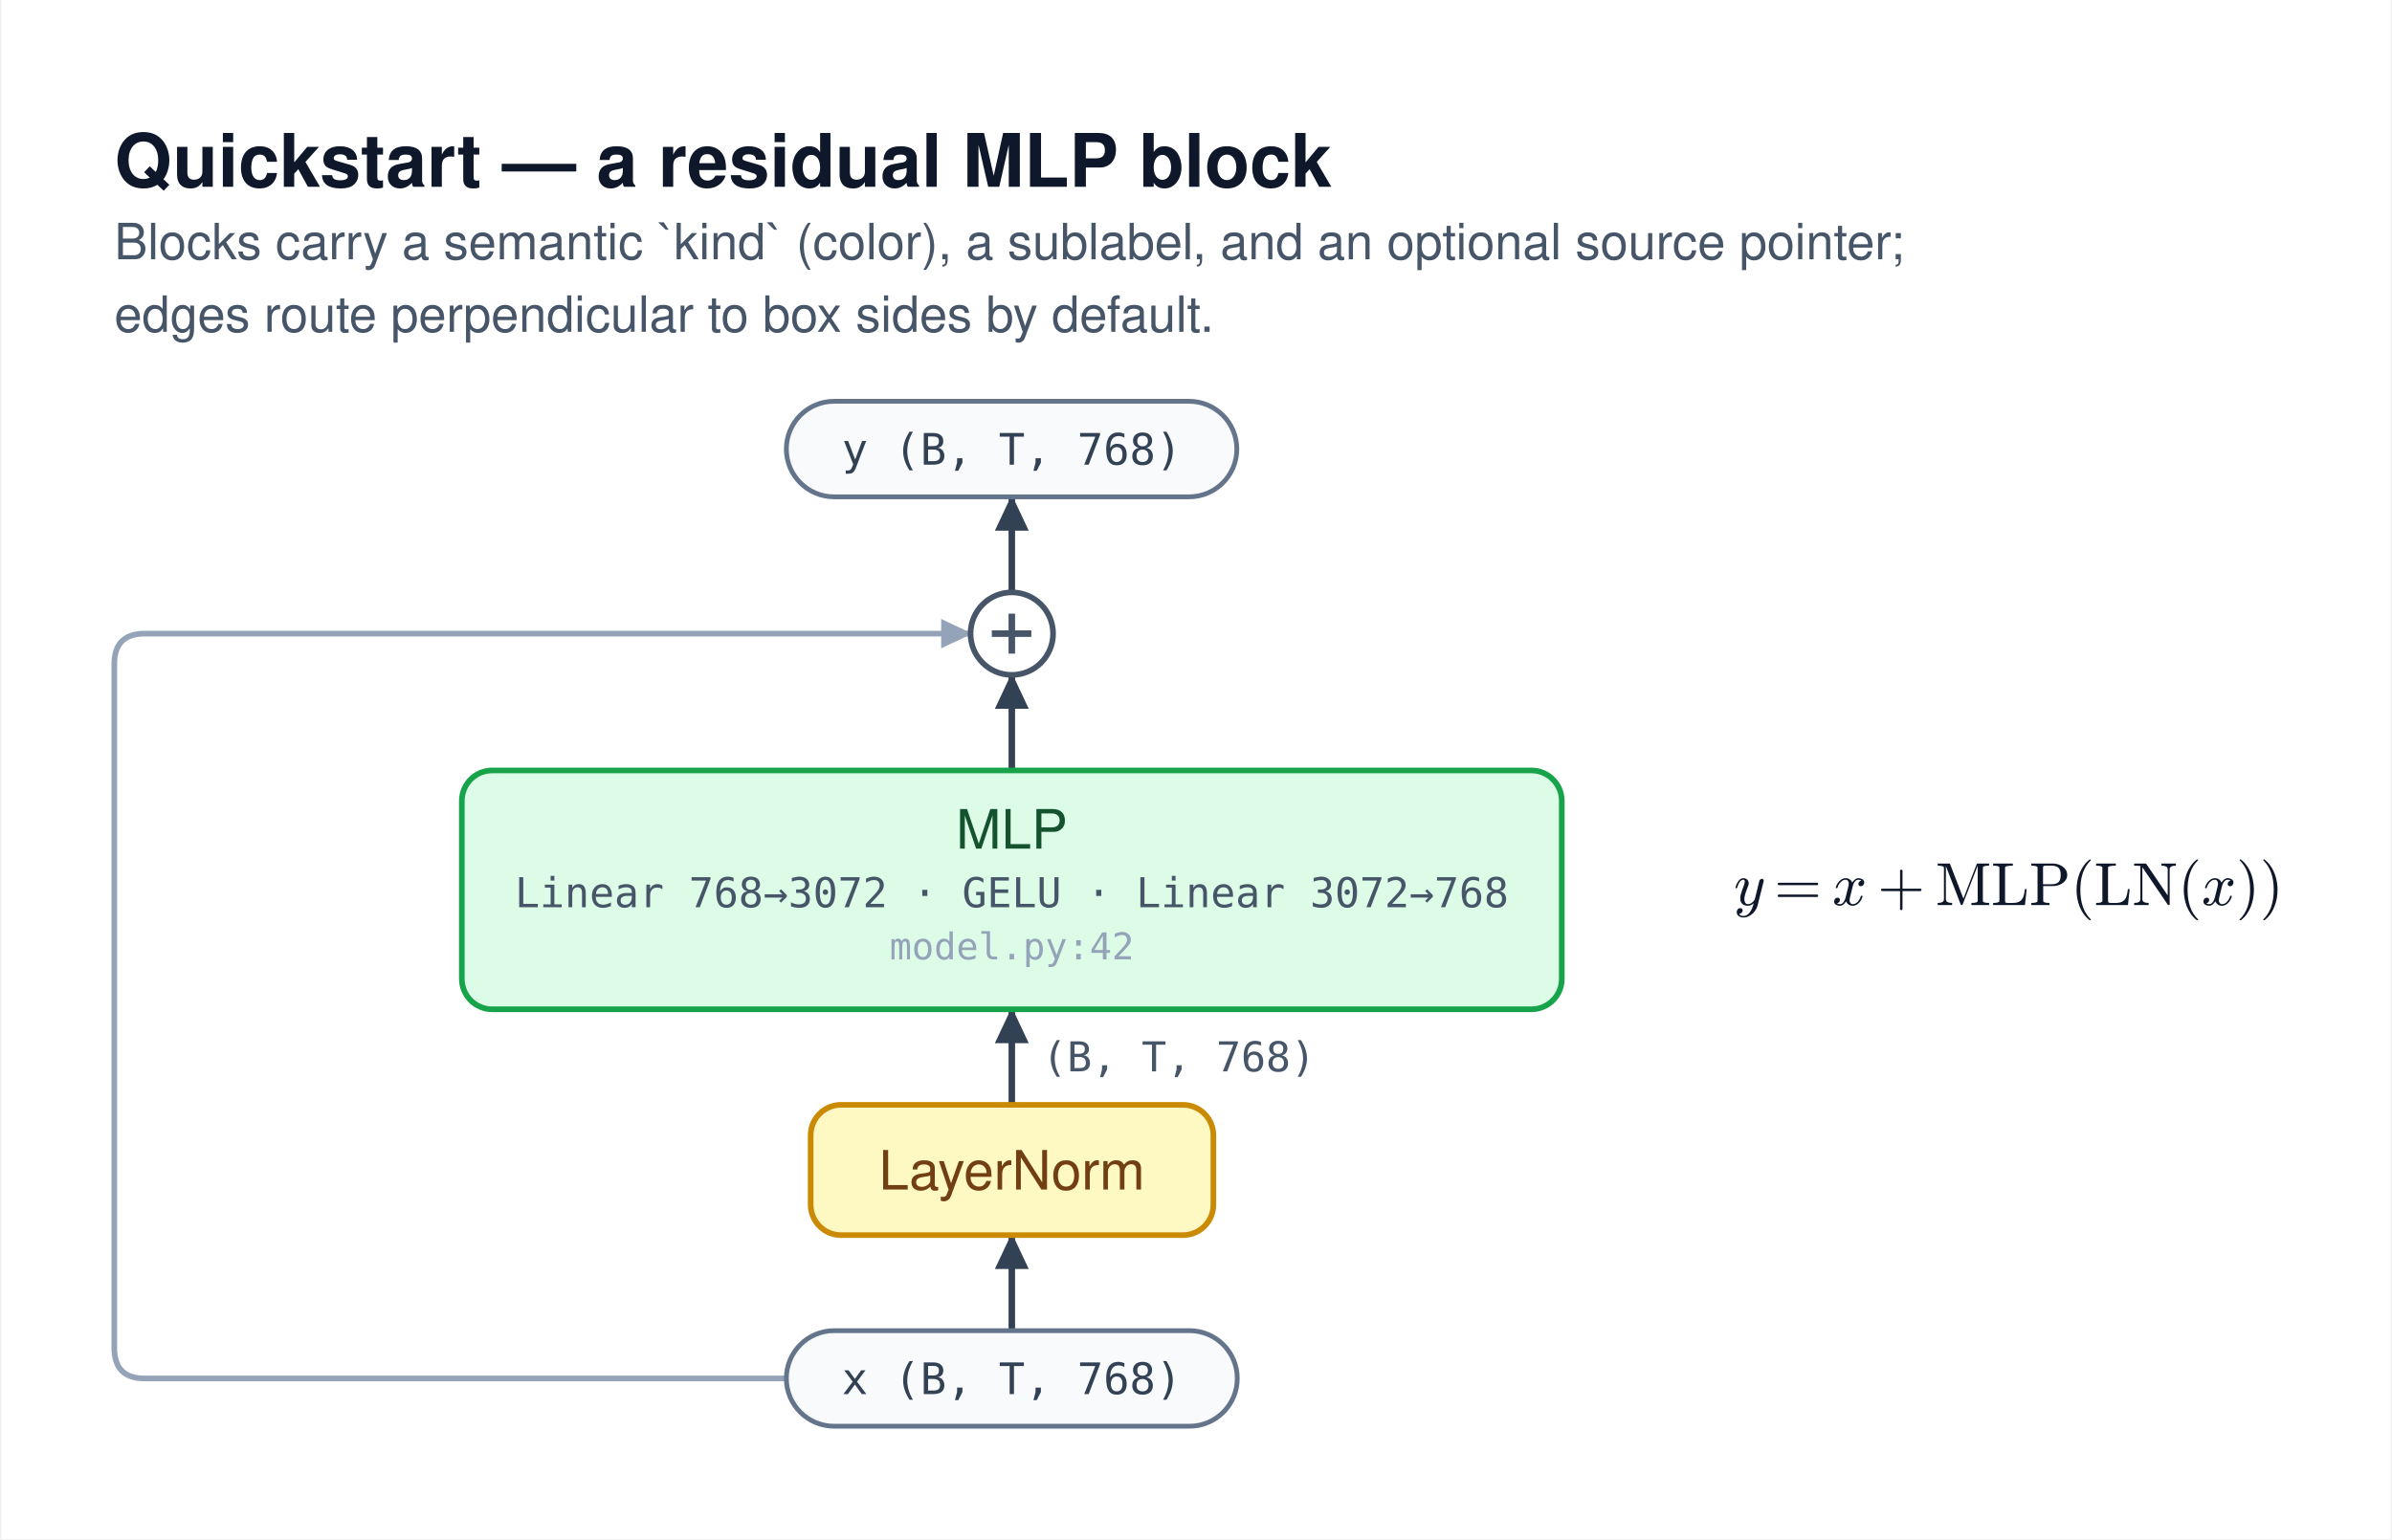
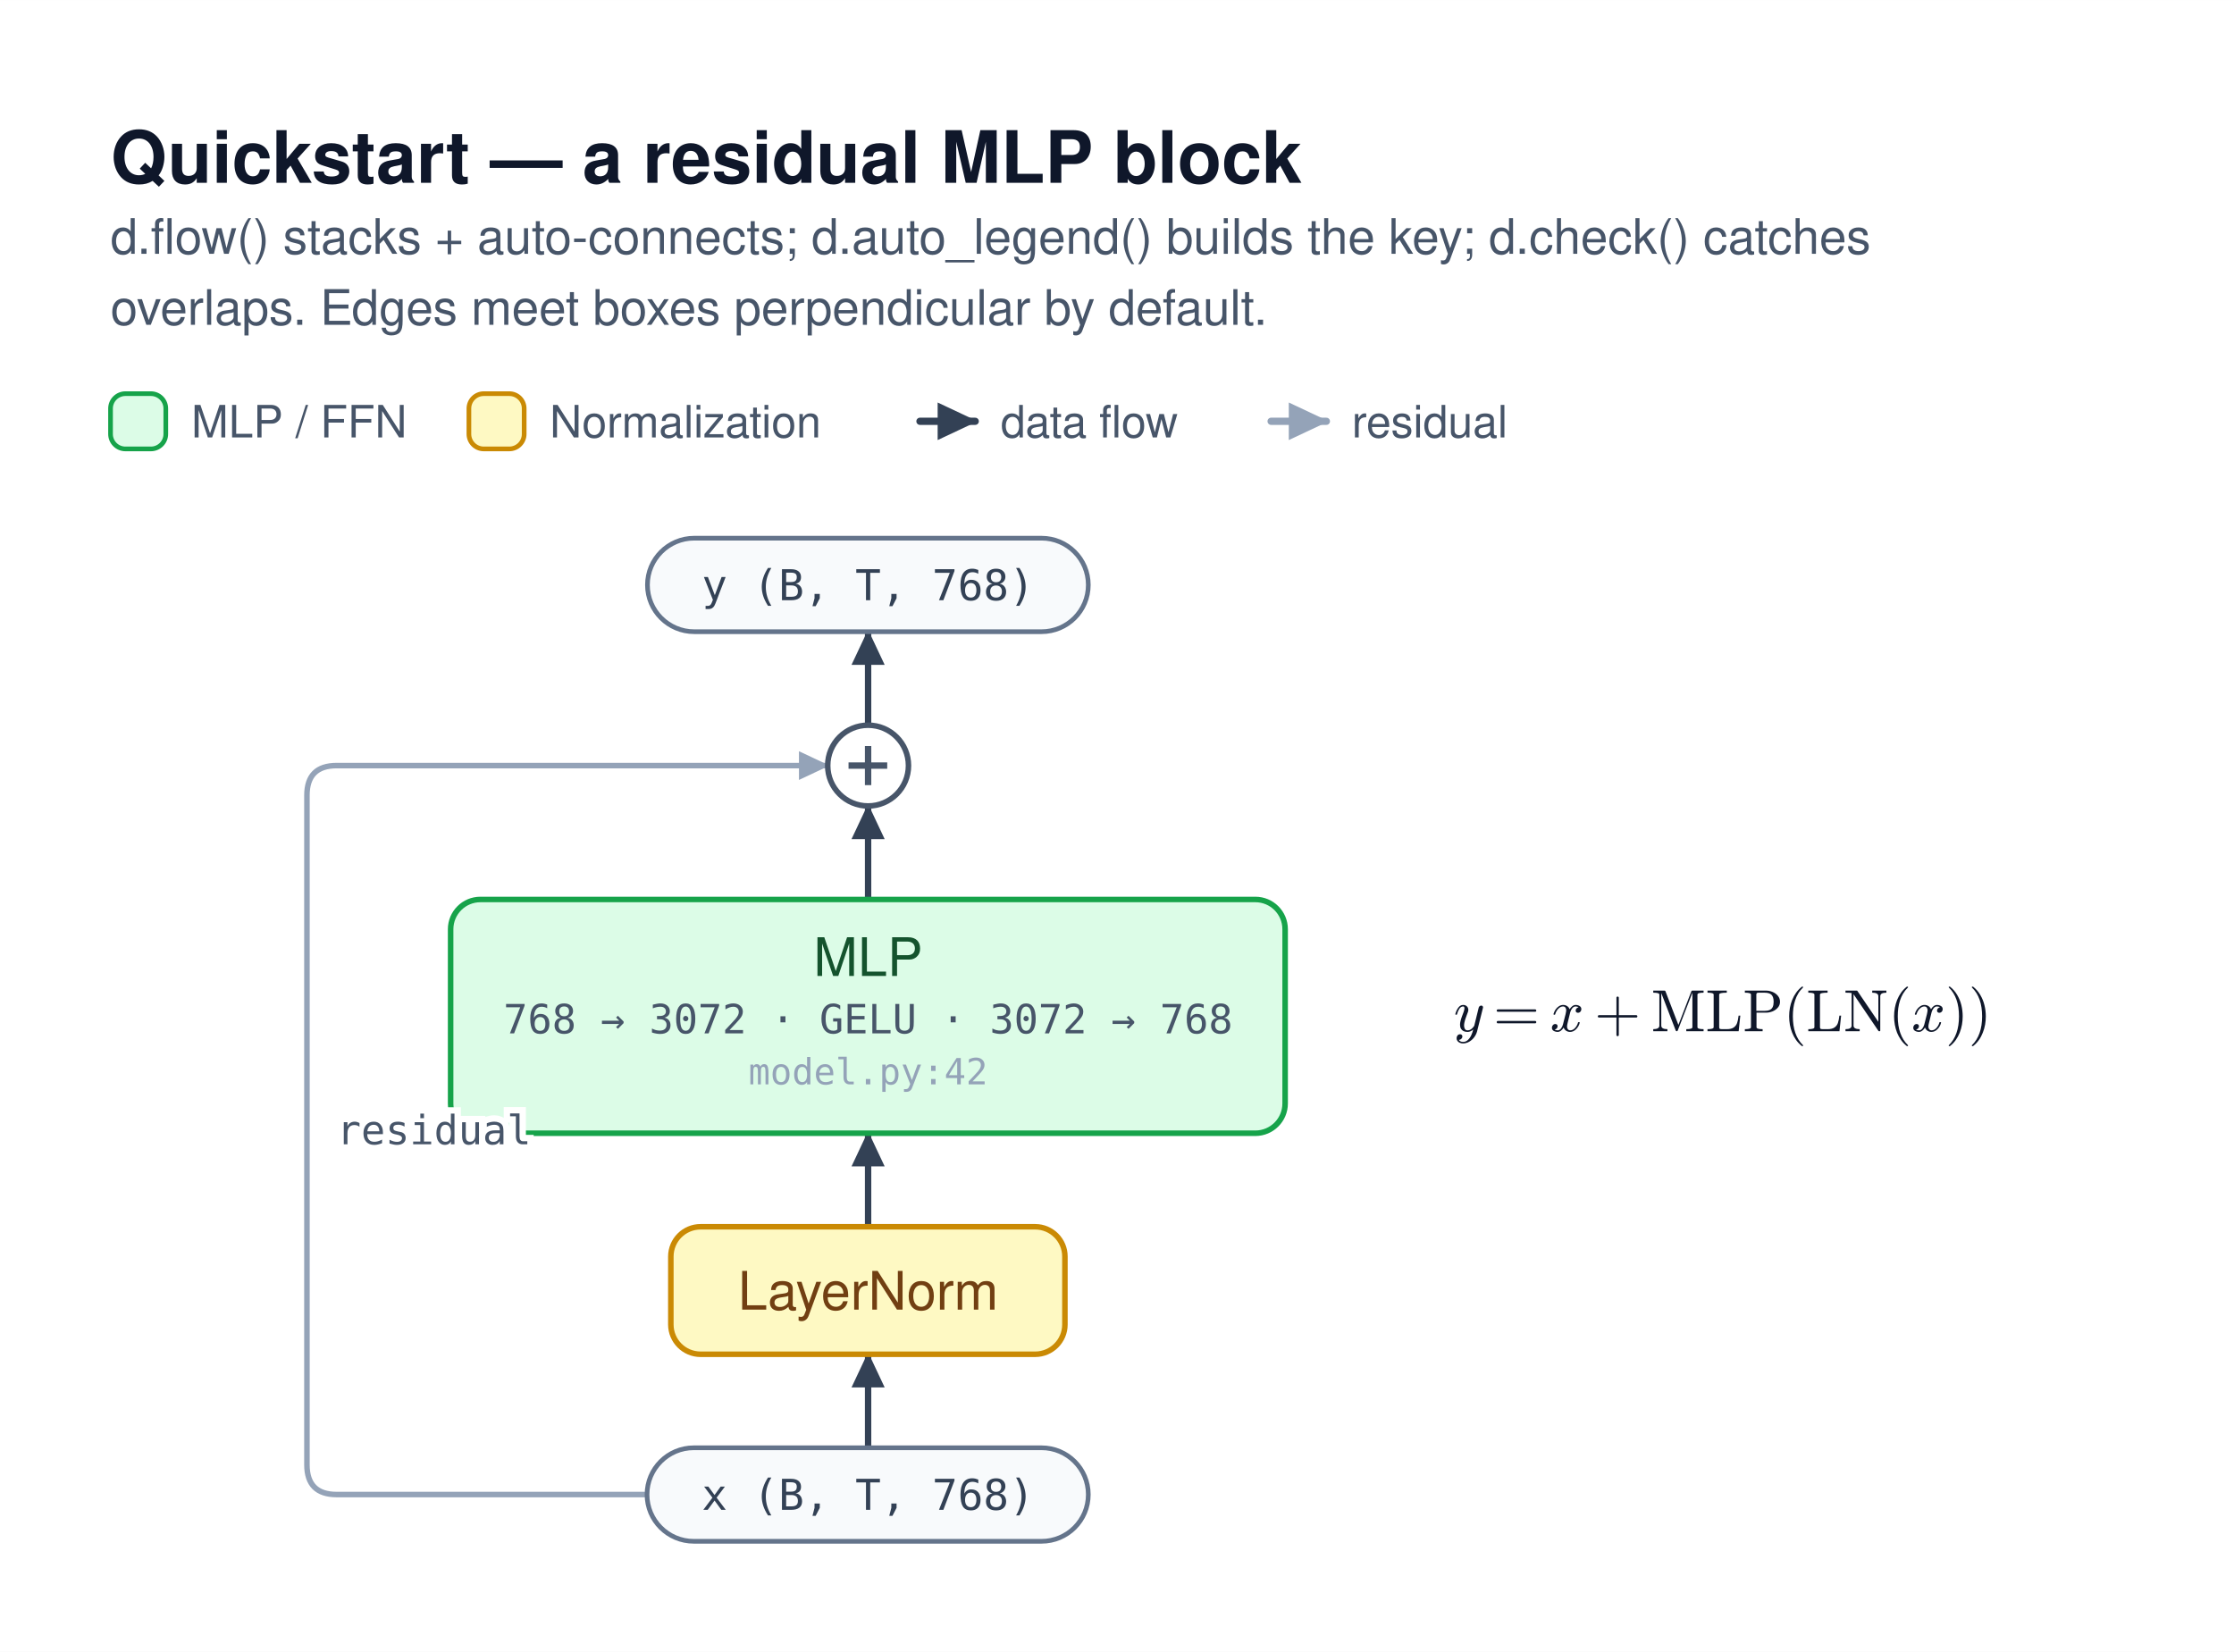
- <svg xmlns="http://www.w3.org/2000/svg" viewBox="94.0 -32.4 550.0 354.4" width="550" height="354">
+ <svg xmlns="http://www.w3.org/2000/svg" viewBox="134.0 -6.6 525.5 388.6" width="526" height="389">
  <defs>
    <marker id="arr-334155" viewBox="0 0 10 10" refX="8.5" refY="5" markerWidth="6.5" markerHeight="6.5" orient="auto-start-reverse">
      <path d="M0.5,1 L9,5 L0.5,9 Z" fill="#334155" />
    </marker>
    <marker id="arr-94A3B8" viewBox="0 0 10 10" refX="8.5" refY="5" markerWidth="6.5" markerHeight="6.5" orient="auto-start-reverse">
      <path d="M0.5,1 L9,5 L0.5,9 Z" fill="#94A3B8" />
    </marker>
  </defs>
-   <rect x="94.0" y="-32.4" width="550.0" height="354.4" fill="#FFFFFF" />
+   <rect x="134.0" y="-6.6" width="525.5" height="388.6" fill="#FFFFFF" />
  <g id="frames" />
  <g id="edges">
-     <path d="M 326.6,274.0 L 326.6,252.0" fill="none" stroke="#334155" stroke-width="1.5" stroke-linejoin="round" stroke-linecap="round" marker-end="url(#arr-334155)" />
-     <path d="M 326.6,222.0 L 326.6,200.0" fill="none" stroke="#334155" stroke-width="1.5" stroke-linejoin="round" stroke-linecap="round" marker-end="url(#arr-334155)" />
-     <path d="M 326.6,145.0 L 326.6,123.0" fill="none" stroke="#334155" stroke-width="1.5" stroke-linejoin="round" stroke-linecap="round" marker-end="url(#arr-334155)" />
-     <path d="M 326.6,104.0 L 326.6,82.0" fill="none" stroke="#334155" stroke-width="1.5" stroke-linejoin="round" stroke-linecap="round" marker-end="url(#arr-334155)" />
-     <path d="M 274.7,285.0 L 127.0,285.0 Q 120.0,285.0 120.0,278.0 L 120.0,120.5 Q 120.0,113.5 127.0,113.5 L 317.1,113.5" fill="none" stroke="#94A3B8" stroke-width="1.3" stroke-linejoin="round" stroke-linecap="round" marker-end="url(#arr-94A3B8)" />
+     <path d="M 338.2,164.0 L 338.2,142.0" fill="none" stroke="#334155" stroke-width="1.5" stroke-linejoin="round" stroke-linecap="round" marker-end="url(#arr-334155)" />
+     <path d="M 338.2,205.0 L 338.2,183.0" fill="none" stroke="#334155" stroke-width="1.5" stroke-linejoin="round" stroke-linecap="round" marker-end="url(#arr-334155)" />
+     <path d="M 338.2,282.0 L 338.2,260.0" fill="none" stroke="#334155" stroke-width="1.5" stroke-linejoin="round" stroke-linecap="round" marker-end="url(#arr-334155)" />
+     <path d="M 338.2,334.0 L 338.2,312.0" fill="none" stroke="#334155" stroke-width="1.5" stroke-linejoin="round" stroke-linecap="round" marker-end="url(#arr-334155)" />
+     <path d="M 286.2,345.0 L 213.2,345.0 Q 206.2,345.0 206.2,338.0 L 206.2,180.5 Q 206.2,173.5 213.2,173.5 L 328.7,173.5" fill="none" stroke="#94A3B8" stroke-width="1.3" stroke-linejoin="round" stroke-linecap="round" marker-end="url(#arr-94A3B8)" />
  </g>
  <g id="nodes">
-     <rect x="274.7" y="60.0" width="103.7" height="22.0" rx="11.0" fill="#F8FAFC" stroke="#64748B" stroke-width="1.1" />
-     <text x="326.6" y="74.6" font-family="SF Mono, Menlo, Consolas, monospace" font-size="10.0px" fill="#334155" text-anchor="middle">y  (B, T, 768)</text>
-     <circle cx="326.6" cy="113.5" r="9.5" fill="#FFFFFF" stroke="#475569" stroke-width="1.3" />
-     <line x1="322.0" y1="113.5" x2="331.1" y2="113.5" stroke="#475569" stroke-width="1.5" stroke-linecap="butt" />
-     <line x1="326.6" y1="108.9" x2="326.6" y2="118.1" stroke="#475569" stroke-width="1.5" stroke-linecap="butt" />
-     <rect x="200.0" y="145.0" width="253.2" height="55.0" rx="7" fill="#DCFCE7" stroke="#16A34A" stroke-width="1.3" />
-     <text x="326.6" y="163.0" font-family="Helvetica Neue, Helvetica, Arial, sans-serif" font-size="12.5px" fill="#14532D" text-anchor="middle" font-weight="500">MLP</text>
-     <text x="326.6" y="176.5" font-family="SF Mono, Menlo, Consolas, monospace" font-size="9.5px" fill="#475569" text-anchor="middle">Linear 768→3072 · GELU · Linear 3072→768</text>
-     <text x="326.6" y="188.5" font-family="SF Mono, Menlo, Consolas, monospace" font-size="8.5px" fill="#94A3B8" text-anchor="middle">model.py:42</text>
-     <rect x="280.3" y="222.0" width="92.7" height="30.0" rx="7" fill="#FEF9C3" stroke="#CA8A04" stroke-width="1.3" />
-     <text x="326.6" y="241.5" font-family="Helvetica Neue, Helvetica, Arial, sans-serif" font-size="12.5px" fill="#713F12" text-anchor="middle" font-weight="500">LayerNorm</text>
-     <rect x="274.7" y="274.0" width="103.8" height="22.0" rx="11.0" fill="#F8FAFC" stroke="#64748B" stroke-width="1.1" />
-     <text x="326.6" y="288.6" font-family="SF Mono, Menlo, Consolas, monospace" font-size="10.0px" fill="#334155" text-anchor="middle">x  (B, T, 768)</text>
-     <g transform="translate(492.80,176.00) scale(1,-1)">
+     <rect x="286.3" y="120.0" width="103.7" height="22.0" rx="11.0" fill="#F8FAFC" stroke="#64748B" stroke-width="1.1" />
+     <text x="338.2" y="134.6" font-family="SF Mono, Menlo, Consolas, monospace" font-size="10.0px" fill="#334155" text-anchor="middle">y  (B, T, 768)</text>
+     <circle cx="338.2" cy="173.5" r="9.5" fill="#FFFFFF" stroke="#475569" stroke-width="1.3" />
+     <line x1="333.6" y1="173.5" x2="342.7" y2="173.5" stroke="#475569" stroke-width="1.5" stroke-linecap="butt" />
+     <line x1="338.2" y1="168.9" x2="338.2" y2="178.1" stroke="#475569" stroke-width="1.5" stroke-linecap="butt" />
+     <rect x="240.0" y="205.0" width="196.3" height="55.0" rx="7" fill="#DCFCE7" stroke="#16A34A" stroke-width="1.3" />
+     <text x="338.2" y="223.0" font-family="Helvetica Neue, Helvetica, Arial, sans-serif" font-size="12.5px" fill="#14532D" text-anchor="middle" font-weight="500">MLP</text>
+     <text x="338.2" y="236.5" font-family="SF Mono, Menlo, Consolas, monospace" font-size="9.5px" fill="#475569" text-anchor="middle">768 → 3072 · GELU · 3072 → 768</text>
+     <text x="338.2" y="248.5" font-family="SF Mono, Menlo, Consolas, monospace" font-size="8.5px" fill="#94A3B8" text-anchor="middle">model.py:42</text>
+     <rect x="291.8" y="282.0" width="92.7" height="30.0" rx="7" fill="#FEF9C3" stroke="#CA8A04" stroke-width="1.3" />
+     <text x="338.2" y="301.5" font-family="Helvetica Neue, Helvetica, Arial, sans-serif" font-size="12.5px" fill="#713F12" text-anchor="middle" font-weight="500">LayerNorm</text>
+     <rect x="286.2" y="334.0" width="103.8" height="22.0" rx="11.0" fill="#F8FAFC" stroke="#64748B" stroke-width="1.1" />
+     <text x="338.2" y="348.6" font-family="SF Mono, Menlo, Consolas, monospace" font-size="10.0px" fill="#334155" text-anchor="middle">x  (B, T, 768)</text>
+     <g transform="translate(475.96,236.00) scale(1,-1)">
      <path d="M 1.18 -2.00 Q 1.47 -2.51 2.20 -2.51 Q 2.86 -2.51 3.35 -2.04 Q 3.83 -1.58 4.13 -0.92 Q 4.43 -0.26 4.59 0.43 Q 3.97 -0.16 3.25 -0.16 Q 2.69 -0.16 2.30 0.03 Q 1.91 0.23 1.70 0.60 Q 1.48 0.98 1.48 1.52 Q 1.48 1.98 1.61 2.46 Q 1.73 2.95 1.95 3.54 Q 2.17 4.13 2.34 4.57 Q 2.52 5.08 2.52 5.41 Q 2.52 5.83 2.22 5.83 Q 1.66 5.83 1.30 5.25 Q 0.94 4.68 0.77 3.98 Q 0.75 3.89 0.66 3.89 L 0.49 3.89 Q 0.38 3.89 0.38 4.02 L 0.38 4.06 Q 0.60 4.90 1.07 5.54 Q 1.53 6.19 2.24 6.19 Q 2.74 6.19 3.09 5.86 Q 3.43 5.53 3.43 5.02 Q 3.43 4.76 3.32 4.48 Q 3.26 4.31 3.04 3.73 Q 2.82 3.16 2.70 2.78 Q 2.58 2.41 2.51 2.04 Q 2.43 1.68 2.43 1.32 Q 2.43 0.86 2.63 0.53 Q 2.83 0.21 3.26 0.21 Q 4.13 0.21 4.82 1.27 L 5.88 5.58 Q 5.93 5.77 6.10 5.90 Q 6.27 6.04 6.47 6.04 Q 6.64 6.04 6.76 5.93 Q 6.89 5.82 6.89 5.64 Q 6.89 5.56 6.88 5.53 L 5.49 -0.04 Q 5.30 -0.76 4.81 -1.42 Q 4.32 -2.07 3.63 -2.47 Q 2.93 -2.87 2.18 -2.87 Q 1.82 -2.87 1.46 -2.73 Q 1.11 -2.59 0.89 -2.31 Q 0.67 -2.03 0.67 -1.65 Q 0.67 -1.27 0.89 -0.99 Q 1.12 -0.71 1.50 -0.71 Q 1.72 -0.71 1.88 -0.85 Q 2.03 -0.99 2.03 -1.22 Q 2.03 -1.54 1.79 -1.78 Q 1.55 -2.02 1.23 -2.02 Q 1.22 -2.01 1.20 -2.01 Q 1.19 -2.00 1.18 -2.00 Z M 10.37 1.86 Q 10.26 1.86 10.18 1.95 Q 10.11 2.04 10.11 2.14 Q 10.11 2.26 10.18 2.34 Q 10.26 2.42 10.37 2.42 L 19.17 2.42 Q 19.27 2.42 19.34 2.34 Q 19.42 2.26 19.42 2.14 Q 19.42 2.04 19.34 1.95 Q 19.27 1.86 19.17 1.86 L 10.37 1.86 Z M 10.37 4.58 Q 10.26 4.58 10.18 4.66 Q 10.11 4.74 10.11 4.86 Q 10.11 4.96 10.18 5.05 Q 10.26 5.14 10.37 5.14 L 19.17 5.14 Q 19.27 5.14 19.34 5.05 Q 19.42 4.96 19.42 4.86 Q 19.42 4.74 19.34 4.66 Q 19.27 4.58 19.17 4.58 L 10.37 4.58 Z M 23.75 0.40 Q 24.00 0.21 24.45 0.21 Q 24.88 0.21 25.22 0.63 Q 25.55 1.05 25.68 1.55 L 26.31 4.03 Q 26.46 4.71 26.46 4.96 Q 26.46 5.30 26.27 5.57 Q 26.07 5.83 25.72 5.83 Q 25.28 5.83 24.89 5.55 Q 24.50 5.27 24.24 4.84 Q 23.97 4.42 23.86 3.98 Q 23.83 3.89 23.75 3.89 L 23.58 3.89 Q 23.47 3.89 23.47 4.02 L 23.47 4.06 Q 23.61 4.58 23.93 5.08 Q 24.26 5.57 24.74 5.88 Q 25.21 6.19 25.75 6.19 Q 26.27 6.19 26.68 5.91 Q 27.09 5.64 27.26 5.17 Q 27.50 5.60 27.88 5.89 Q 28.25 6.19 28.69 6.19 Q 28.99 6.19 29.31 6.08 Q 29.62 5.97 29.82 5.76 Q 30.02 5.54 30.02 5.21 Q 30.02 4.85 29.79 4.60 Q 29.56 4.34 29.21 4.34 Q 28.98 4.34 28.83 4.48 Q 28.68 4.63 28.68 4.85 Q 28.68 5.14 28.88 5.36 Q 29.08 5.58 29.36 5.63 Q 29.11 5.83 28.66 5.83 Q 28.21 5.83 27.88 5.41 Q 27.55 4.99 27.41 4.48 L 26.80 2.00 Q 26.65 1.44 26.65 1.08 Q 26.65 0.72 26.85 0.47 Q 27.05 0.21 27.39 0.21 Q 28.04 0.21 28.56 0.79 Q 29.07 1.37 29.24 2.06 Q 29.27 2.14 29.35 2.14 L 29.52 2.14 Q 29.57 2.14 29.61 2.10 Q 29.64 2.07 29.64 2.02 Q 29.64 2.00 29.63 1.98 Q 29.43 1.14 28.79 0.49 Q 28.16 -0.16 27.36 -0.16 Q 26.85 -0.16 26.43 0.12 Q 26.02 0.40 25.85 0.87 Q 25.63 0.46 25.24 0.15 Q 24.86 -0.16 24.42 -0.16 Q 24.12 -0.16 23.80 -0.05 Q 23.48 0.05 23.28 0.27 Q 23.09 0.49 23.09 0.83 Q 23.09 1.16 23.31 1.42 Q 23.54 1.70 23.89 1.70 Q 24.12 1.70 24.28 1.56 Q 24.43 1.42 24.43 1.19 Q 24.43 0.89 24.24 0.68 Q 24.04 0.46 23.75 0.40 Z M 34.16 3.22 Q 34.04 3.22 33.96 3.31 Q 33.89 3.40 33.89 3.50 Q 33.89 3.60 33.96 3.69 Q 34.04 3.78 34.16 3.78 L 38.27 3.78 L 38.27 7.91 Q 38.27 8.02 38.36 8.09 Q 38.44 8.16 38.55 8.16 Q 38.66 8.16 38.74 8.09 Q 38.83 8.02 38.83 7.91 L 38.83 3.78 L 42.95 3.78 Q 43.05 3.78 43.13 3.69 Q 43.20 3.60 43.20 3.50 Q 43.20 3.40 43.13 3.31 Q 43.05 3.22 42.95 3.22 L 38.83 3.22 L 38.83 -0.91 Q 38.83 -1.02 38.74 -1.09 Q 38.66 -1.16 38.55 -1.16 Q 38.44 -1.16 38.36 -1.09 Q 38.27 -1.02 38.27 -0.91 L 38.27 3.22 L 34.16 3.22 Z M 46.93 0.00 L 46.93 0.49 Q 48.37 0.49 48.37 1.32 L 48.37 8.63 Q 48.37 9.07 46.93 9.07 L 46.93 9.56 L 49.58 9.56 Q 49.75 9.56 49.80 9.41 L 52.85 1.48 L 55.90 9.41 Q 55.95 9.56 56.13 9.56 L 58.77 9.56 L 58.77 9.07 Q 57.33 9.07 57.33 8.63 L 57.33 0.94 Q 57.33 0.49 58.77 0.49 L 58.77 0.00 L 54.70 0.00 L 54.70 0.49 Q 56.14 0.49 56.14 0.94 L 56.14 9.08 L 52.69 0.16 Q 52.63 0.00 52.46 0.00 Q 52.28 0.00 52.22 0.16 L 48.82 8.98 L 48.82 1.32 Q 48.82 0.49 50.26 0.49 L 50.26 0.00 L 46.93 0.00 Z M 59.69 0.00 L 59.69 0.49 Q 61.14 0.49 61.14 0.94 L 61.14 8.63 Q 61.14 9.07 59.69 9.07 L 59.69 9.56 L 64.23 9.56 L 64.23 9.07 Q 62.44 9.07 62.44 8.63 L 62.44 0.94 Q 62.44 0.64 62.61 0.56 Q 62.78 0.49 63.15 0.49 L 64.23 0.49 Q 65.28 0.49 65.85 0.88 Q 66.41 1.26 66.65 1.92 Q 66.88 2.58 67.01 3.67 L 67.41 3.67 L 67.02 0.00 L 59.69 0.00 Z M 68.48 0.00 L 68.48 0.49 Q 69.92 0.49 69.92 0.94 L 69.92 8.63 Q 69.92 9.07 68.48 9.07 L 68.48 9.56 L 73.46 9.56 Q 74.23 9.56 74.99 9.25 Q 75.76 8.93 76.25 8.33 Q 76.75 7.73 76.75 6.93 Q 76.75 6.15 76.25 5.57 Q 75.75 4.98 74.99 4.67 Q 74.23 4.37 73.46 4.37 L 71.22 4.37 L 71.22 0.94 Q 71.22 0.49 72.66 0.49 L 72.66 0.00 L 68.48 0.00 Z M 71.18 4.79 L 73.08 4.79 Q 73.85 4.79 74.33 5.01 Q 74.81 5.23 75.03 5.70 Q 75.25 6.17 75.25 6.93 Q 75.25 8.07 74.75 8.57 Q 74.25 9.07 73.08 9.07 L 71.89 9.07 Q 71.64 9.07 71.50 9.05 Q 71.36 9.03 71.27 8.93 Q 71.18 8.83 71.18 8.63 L 71.18 4.79 Z M 81.88 -3.47 Q 81.10 -2.86 80.53 -2.06 Q 79.97 -1.26 79.61 -0.36 Q 79.25 0.54 79.07 1.52 Q 78.90 2.51 78.90 3.50 Q 78.90 4.50 79.07 5.49 Q 79.25 6.47 79.62 7.38 Q 79.98 8.29 80.55 9.08 Q 81.12 9.88 81.88 10.47 Q 81.88 10.50 81.95 10.50 L 82.08 10.50 Q 82.12 10.50 82.15 10.46 Q 82.18 10.43 82.18 10.38 Q 82.18 10.32 82.16 10.29 Q 81.47 9.62 81.02 8.85 Q 80.56 8.09 80.29 7.22 Q 80.01 6.36 79.89 5.43 Q 79.77 4.50 79.77 3.50 Q 79.77 -0.95 82.14 -3.26 Q 82.18 -3.30 82.18 -3.38 Q 82.18 -3.41 82.15 -3.45 Q 82.11 -3.50 82.08 -3.50 L 81.95 -3.50 Q 81.88 -3.50 81.88 -3.47 Z M 83.40 0.00 L 83.40 0.49 Q 84.84 0.49 84.84 0.94 L 84.84 8.63 Q 84.84 9.07 83.40 9.07 L 83.40 9.56 L 87.94 9.56 L 87.94 9.07 Q 86.15 9.07 86.15 8.63 L 86.15 0.94 Q 86.15 0.64 86.32 0.56 Q 86.49 0.49 86.86 0.49 L 87.94 0.49 Q 88.99 0.49 89.55 0.88 Q 90.12 1.26 90.36 1.92 Q 90.59 2.58 90.72 3.67 L 91.12 3.67 L 90.73 0.00 L 83.40 0.00 Z M 92.15 0.00 L 92.15 0.49 Q 93.59 0.49 93.59 1.32 L 93.59 8.99 Q 93.14 9.07 92.15 9.07 L 92.15 9.56 L 94.83 9.56 Q 94.90 9.56 94.93 9.51 L 99.88 2.22 L 99.88 8.24 Q 99.88 9.07 98.44 9.07 L 98.44 9.56 L 101.77 9.56 L 101.77 9.07 Q 100.33 9.07 100.33 8.24 L 100.33 0.12 Q 100.33 0.08 100.28 0.04 Q 100.23 0.00 100.19 0.00 L 100.02 0.00 Q 99.95 0.00 99.92 0.05 L 94.05 8.71 L 94.05 1.32 Q 94.05 0.49 95.49 0.49 L 95.49 0.00 L 92.15 0.00 Z M 106.56 -3.47 Q 105.78 -2.86 105.22 -2.06 Q 104.66 -1.26 104.29 -0.36 Q 103.94 0.54 103.76 1.52 Q 103.58 2.51 103.58 3.50 Q 103.58 4.50 103.76 5.49 Q 103.94 6.47 104.30 7.38 Q 104.67 8.29 105.23 9.08 Q 105.80 9.88 106.56 10.47 Q 106.56 10.50 106.63 10.50 L 106.76 10.50 Q 106.80 10.50 106.83 10.46 Q 106.87 10.43 106.87 10.38 Q 106.87 10.32 106.84 10.29 Q 106.16 9.62 105.70 8.85 Q 105.25 8.09 104.97 7.22 Q 104.69 6.36 104.57 5.43 Q 104.45 4.50 104.45 3.50 Q 104.45 -0.95 106.83 -3.26 Q 106.87 -3.30 106.87 -3.38 Q 106.87 -3.41 106.83 -3.45 Q 106.79 -3.50 106.76 -3.50 L 106.63 -3.50 Q 106.56 -3.50 106.56 -3.47 Z M 108.75 0.40 Q 109.00 0.21 109.45 0.21 Q 109.88 0.21 110.22 0.63 Q 110.55 1.05 110.68 1.55 L 111.31 4.03 Q 111.46 4.71 111.46 4.96 Q 111.46 5.30 111.27 5.57 Q 111.07 5.83 110.72 5.83 Q 110.28 5.83 109.89 5.55 Q 109.50 5.27 109.23 4.84 Q 108.97 4.42 108.86 3.98 Q 108.83 3.89 108.75 3.89 L 108.58 3.89 Q 108.47 3.89 108.47 4.02 L 108.47 4.06 Q 108.60 4.58 108.93 5.08 Q 109.26 5.57 109.74 5.88 Q 110.21 6.19 110.75 6.19 Q 111.26 6.19 111.68 5.91 Q 112.09 5.64 112.26 5.17 Q 112.50 5.60 112.87 5.89 Q 113.25 6.19 113.69 6.19 Q 113.99 6.19 114.31 6.08 Q 114.62 5.97 114.82 5.76 Q 115.02 5.54 115.02 5.21 Q 115.02 4.85 114.79 4.60 Q 114.56 4.34 114.20 4.34 Q 113.98 4.34 113.83 4.48 Q 113.68 4.63 113.68 4.85 Q 113.68 5.14 113.88 5.36 Q 114.08 5.58 114.36 5.63 Q 114.11 5.83 113.66 5.83 Q 113.21 5.83 112.88 5.41 Q 112.55 4.99 112.41 4.48 L 111.80 2.00 Q 111.65 1.44 111.65 1.08 Q 111.65 0.72 111.85 0.47 Q 112.05 0.21 112.39 0.21 Q 113.04 0.21 113.56 0.79 Q 114.07 1.37 114.24 2.06 Q 114.27 2.14 114.35 2.14 L 114.52 2.14 Q 114.57 2.14 114.61 2.10 Q 114.64 2.07 114.64 2.02 Q 114.64 2.00 114.63 1.98 Q 114.43 1.14 113.79 0.49 Q 113.16 -0.16 112.36 -0.16 Q 111.85 -0.16 111.43 0.12 Q 111.02 0.40 110.85 0.87 Q 110.63 0.46 110.24 0.15 Q 109.86 -0.16 109.42 -0.16 Q 109.12 -0.16 108.80 -0.05 Q 108.48 0.05 108.28 0.27 Q 108.09 0.49 108.09 0.83 Q 108.09 1.16 108.31 1.42 Q 108.54 1.70 108.89 1.70 Q 109.12 1.70 109.28 1.56 Q 109.43 1.42 109.43 1.19 Q 109.43 0.89 109.24 0.68 Q 109.04 0.46 108.75 0.40 Z M 116.56 -3.50 Q 116.43 -3.50 116.43 -3.38 Q 116.43 -3.32 116.46 -3.29 Q 118.85 -0.95 118.85 3.50 Q 118.85 7.95 116.49 10.26 Q 116.43 10.29 116.43 10.38 Q 116.43 10.43 116.47 10.46 Q 116.51 10.50 116.56 10.50 L 116.69 10.50 Q 116.73 10.50 116.75 10.47 Q 117.76 9.68 118.43 8.54 Q 119.10 7.41 119.41 6.13 Q 119.72 4.84 119.72 3.50 Q 119.72 2.51 119.55 1.55 Q 119.38 0.59 119.02 -0.34 Q 118.65 -1.28 118.09 -2.07 Q 117.53 -2.86 116.75 -3.47 Q 116.73 -3.50 116.69 -3.50 L 116.56 -3.50 Z M 121.99 -3.50 Q 121.87 -3.50 121.87 -3.38 Q 121.87 -3.32 121.89 -3.29 Q 124.29 -0.95 124.29 3.50 Q 124.29 7.95 121.92 10.26 Q 121.87 10.29 121.87 10.38 Q 121.87 10.43 121.90 10.46 Q 121.94 10.50 121.99 10.50 L 122.12 10.50 Q 122.16 10.50 122.19 10.47 Q 123.19 9.68 123.86 8.54 Q 124.53 7.41 124.84 6.13 Q 125.16 4.84 125.16 3.50 Q 125.16 2.51 124.99 1.55 Q 124.82 0.59 124.45 -0.34 Q 124.09 -1.28 123.53 -2.07 Q 122.97 -2.86 122.19 -3.47 Q 122.16 -3.50 122.12 -3.50 L 121.99 -3.50 Z" fill="#0F172A" />
    </g>
+     <rect x="160.0" y="86.0" width="13.0" height="13.0" rx="3.5" fill="#DCFCE7" stroke="#16A34A" stroke-width="1.1" />
+     <text x="179.0" y="96.3" font-family="Helvetica Neue, Helvetica, Arial, sans-serif" font-size="10.5px" fill="#475569" text-anchor="start">MLP / FFN</text>
+     <rect x="244.3" y="86.0" width="13.0" height="13.0" rx="3.5" fill="#FEF9C3" stroke="#CA8A04" stroke-width="1.1" />
+     <text x="263.3" y="96.3" font-family="Helvetica Neue, Helvetica, Arial, sans-serif" font-size="10.5px" fill="#475569" text-anchor="start">Normalization</text>
+     <path d="M 350.4,92.5 L 363.4,92.5" fill="none" stroke="#334155" stroke-width="1.7" stroke-linejoin="round" stroke-linecap="round" marker-end="url(#arr-334155)" />
+     <text x="369.4" y="96.3" font-family="Helvetica Neue, Helvetica, Arial, sans-serif" font-size="10.5px" fill="#475569" text-anchor="start">data flow</text>
+     <path d="M 433.0,92.5 L 446.0,92.5" fill="none" stroke="#94A3B8" stroke-width="1.7" stroke-linejoin="round" stroke-linecap="round" marker-end="url(#arr-94A3B8)" />
+     <text x="452.0" y="96.3" font-family="Helvetica Neue, Helvetica, Arial, sans-serif" font-size="10.5px" fill="#475569" text-anchor="start">residual</text>
  </g>
  <g id="labels">
-     <text x="333.6" y="214.3" font-family="SF Mono, Menlo, Consolas, monospace" font-size="9.5px" fill="#475569" text-anchor="start" paint-order="stroke" stroke="#FFFFFF" stroke-width="3px">(B, T, 768)</text>
-     <text x="120.0" y="44.0" font-family="Helvetica Neue, Helvetica, Arial, sans-serif" font-size="11.5px" fill="#475569" text-anchor="start">edges route perpendicular to box sides by default.</text>
-     <text x="120.0" y="27.3" font-family="Helvetica Neue, Helvetica, Arial, sans-serif" font-size="11.5px" fill="#475569" text-anchor="start">Blocks carry a semantic `kind` (color), a sublabel, and an optional source pointer;</text>
-     <text x="120.0" y="10.6" font-family="Helvetica Neue, Helvetica, Arial, sans-serif" font-size="17px" fill="#0F172A" text-anchor="start" font-weight="600">Quickstart — a residual MLP block</text>
+     <text x="213.2" y="262.6" font-family="SF Mono, Menlo, Consolas, monospace" font-size="9.5px" fill="#475569" text-anchor="start" paint-order="stroke" stroke="#FFFFFF" stroke-width="3px">residual</text>
+     <text x="160.0" y="69.8" font-family="Helvetica Neue, Helvetica, Arial, sans-serif" font-size="11.5px" fill="#475569" text-anchor="start">overlaps. Edges meet boxes perpendicular by default.</text>
+     <text x="160.0" y="53.1" font-family="Helvetica Neue, Helvetica, Arial, sans-serif" font-size="11.5px" fill="#475569" text-anchor="start">d.flow() stacks + auto-connects; d.auto_legend() builds the key; d.check() catches</text>
+     <text x="160.0" y="36.4" font-family="Helvetica Neue, Helvetica, Arial, sans-serif" font-size="17px" fill="#0F172A" text-anchor="start" font-weight="600">Quickstart — a residual MLP block</text>
  </g>
</svg>
